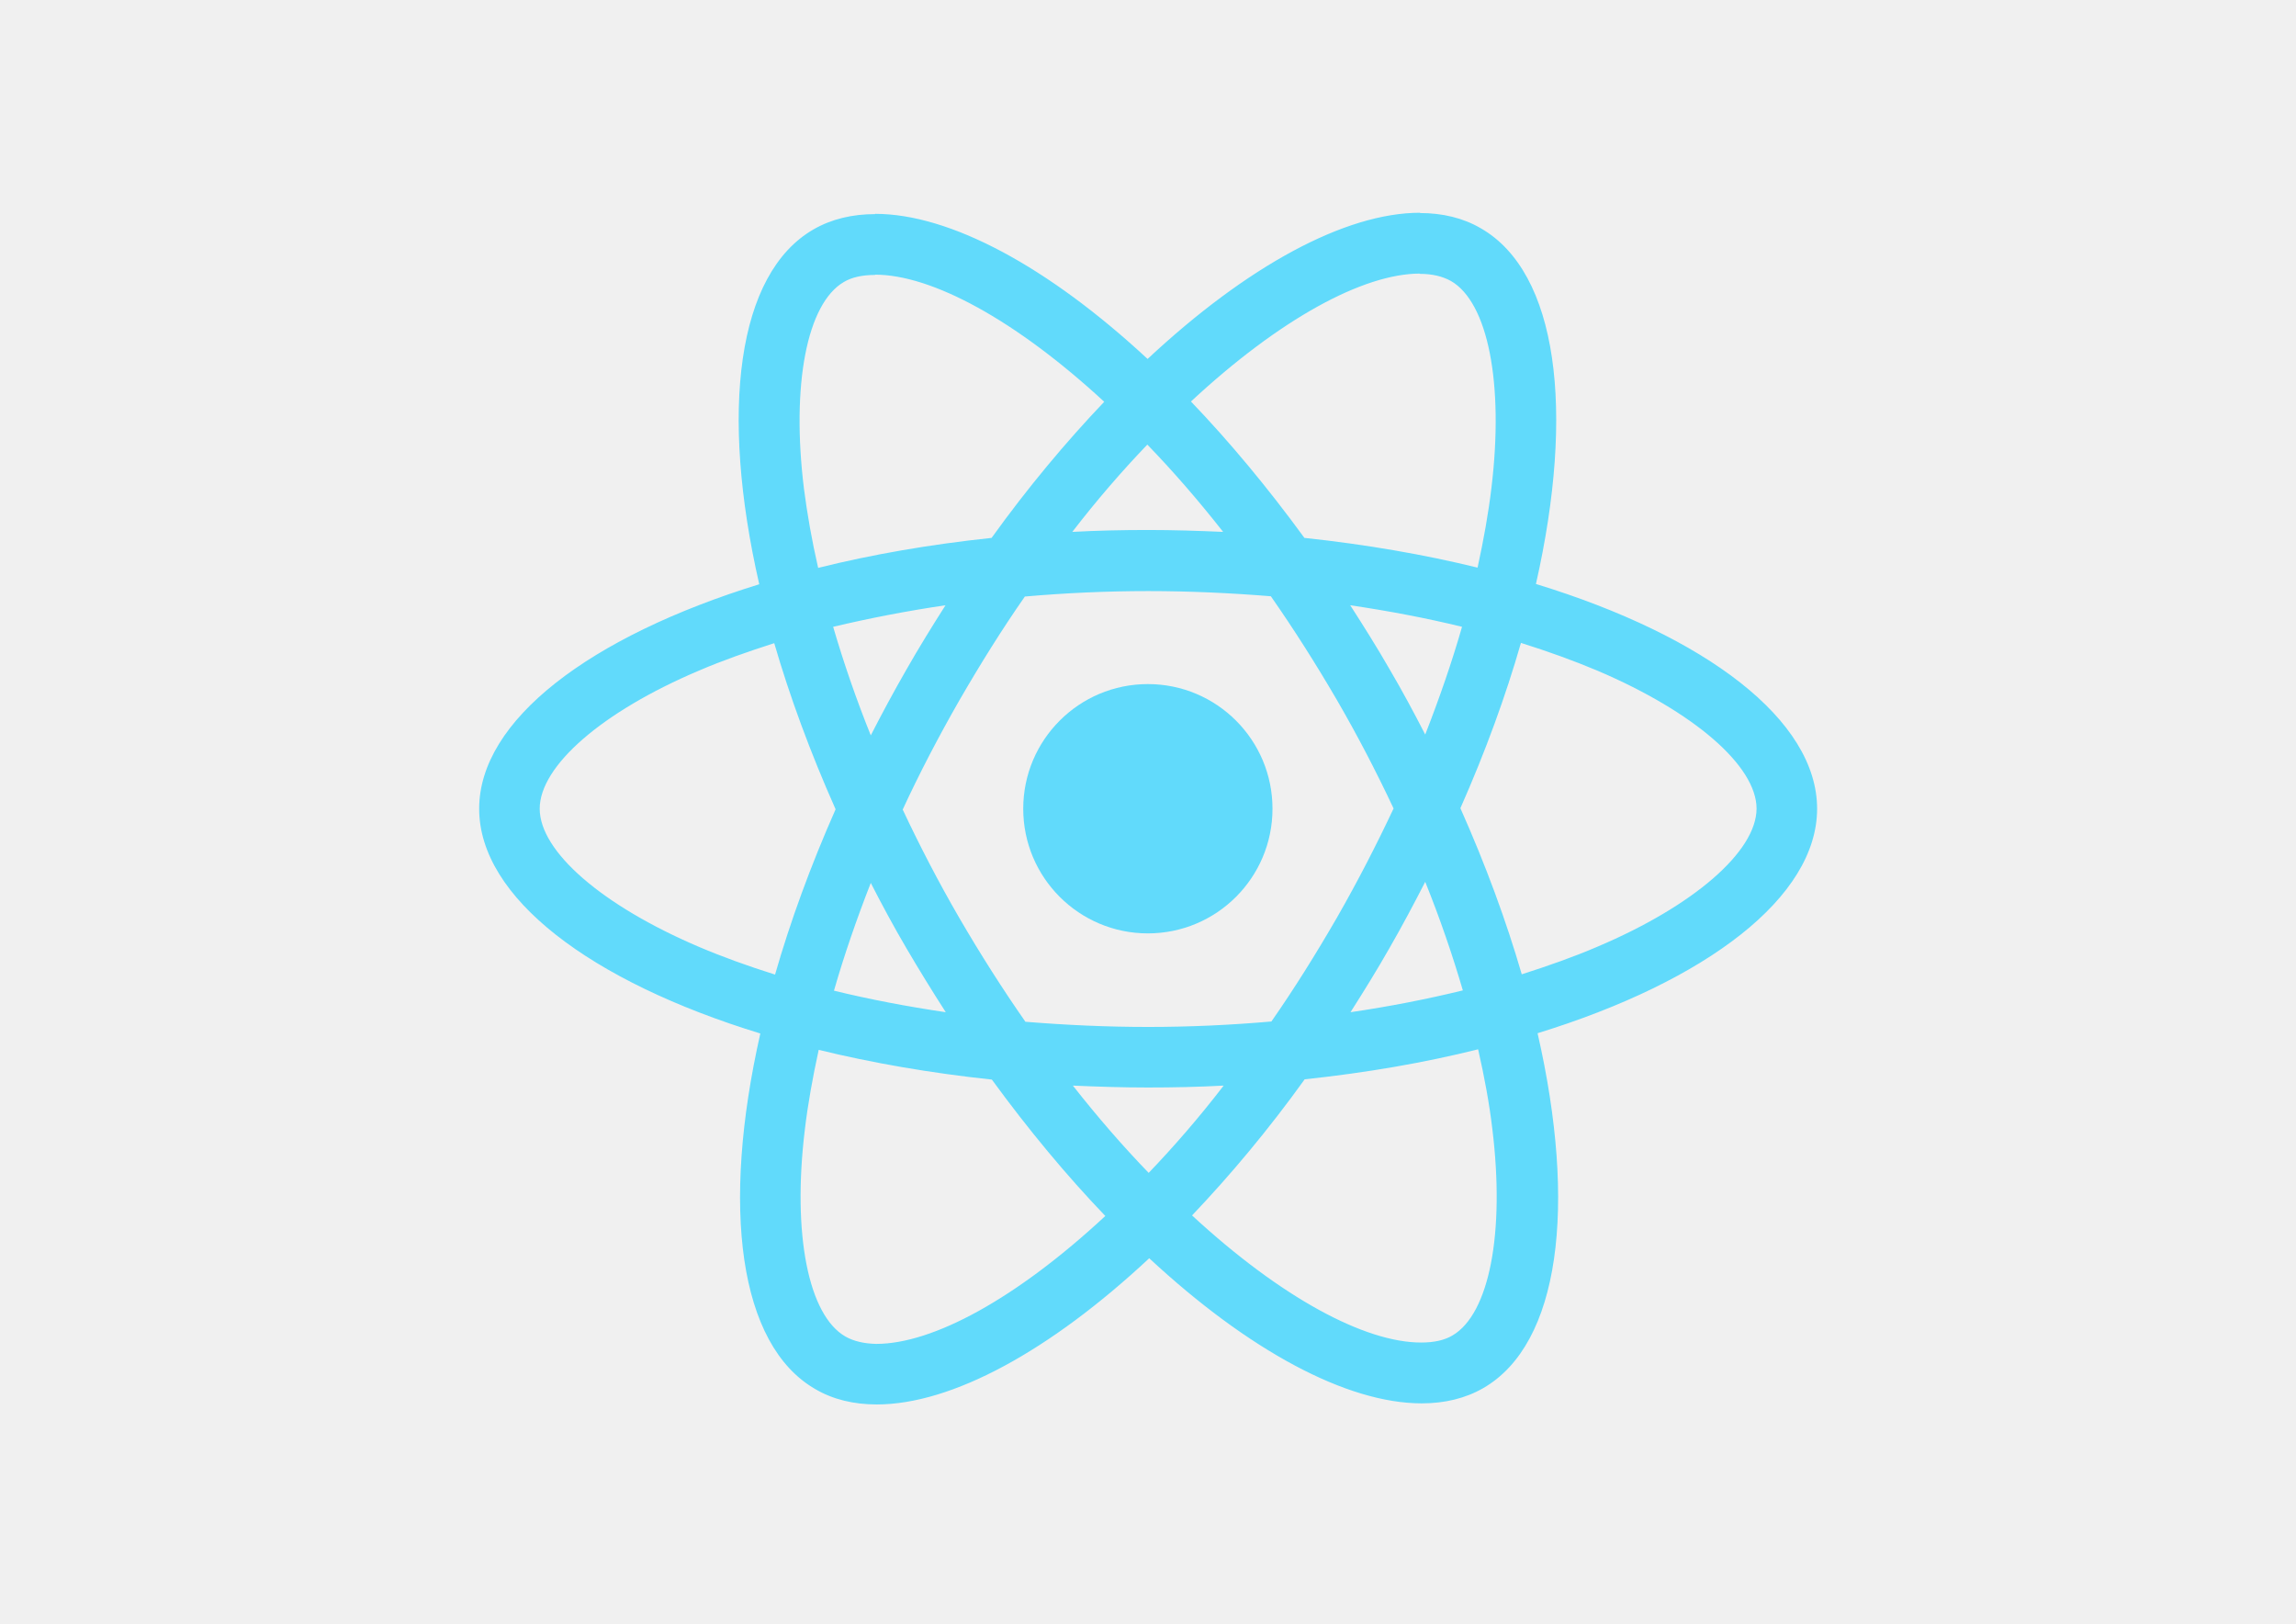
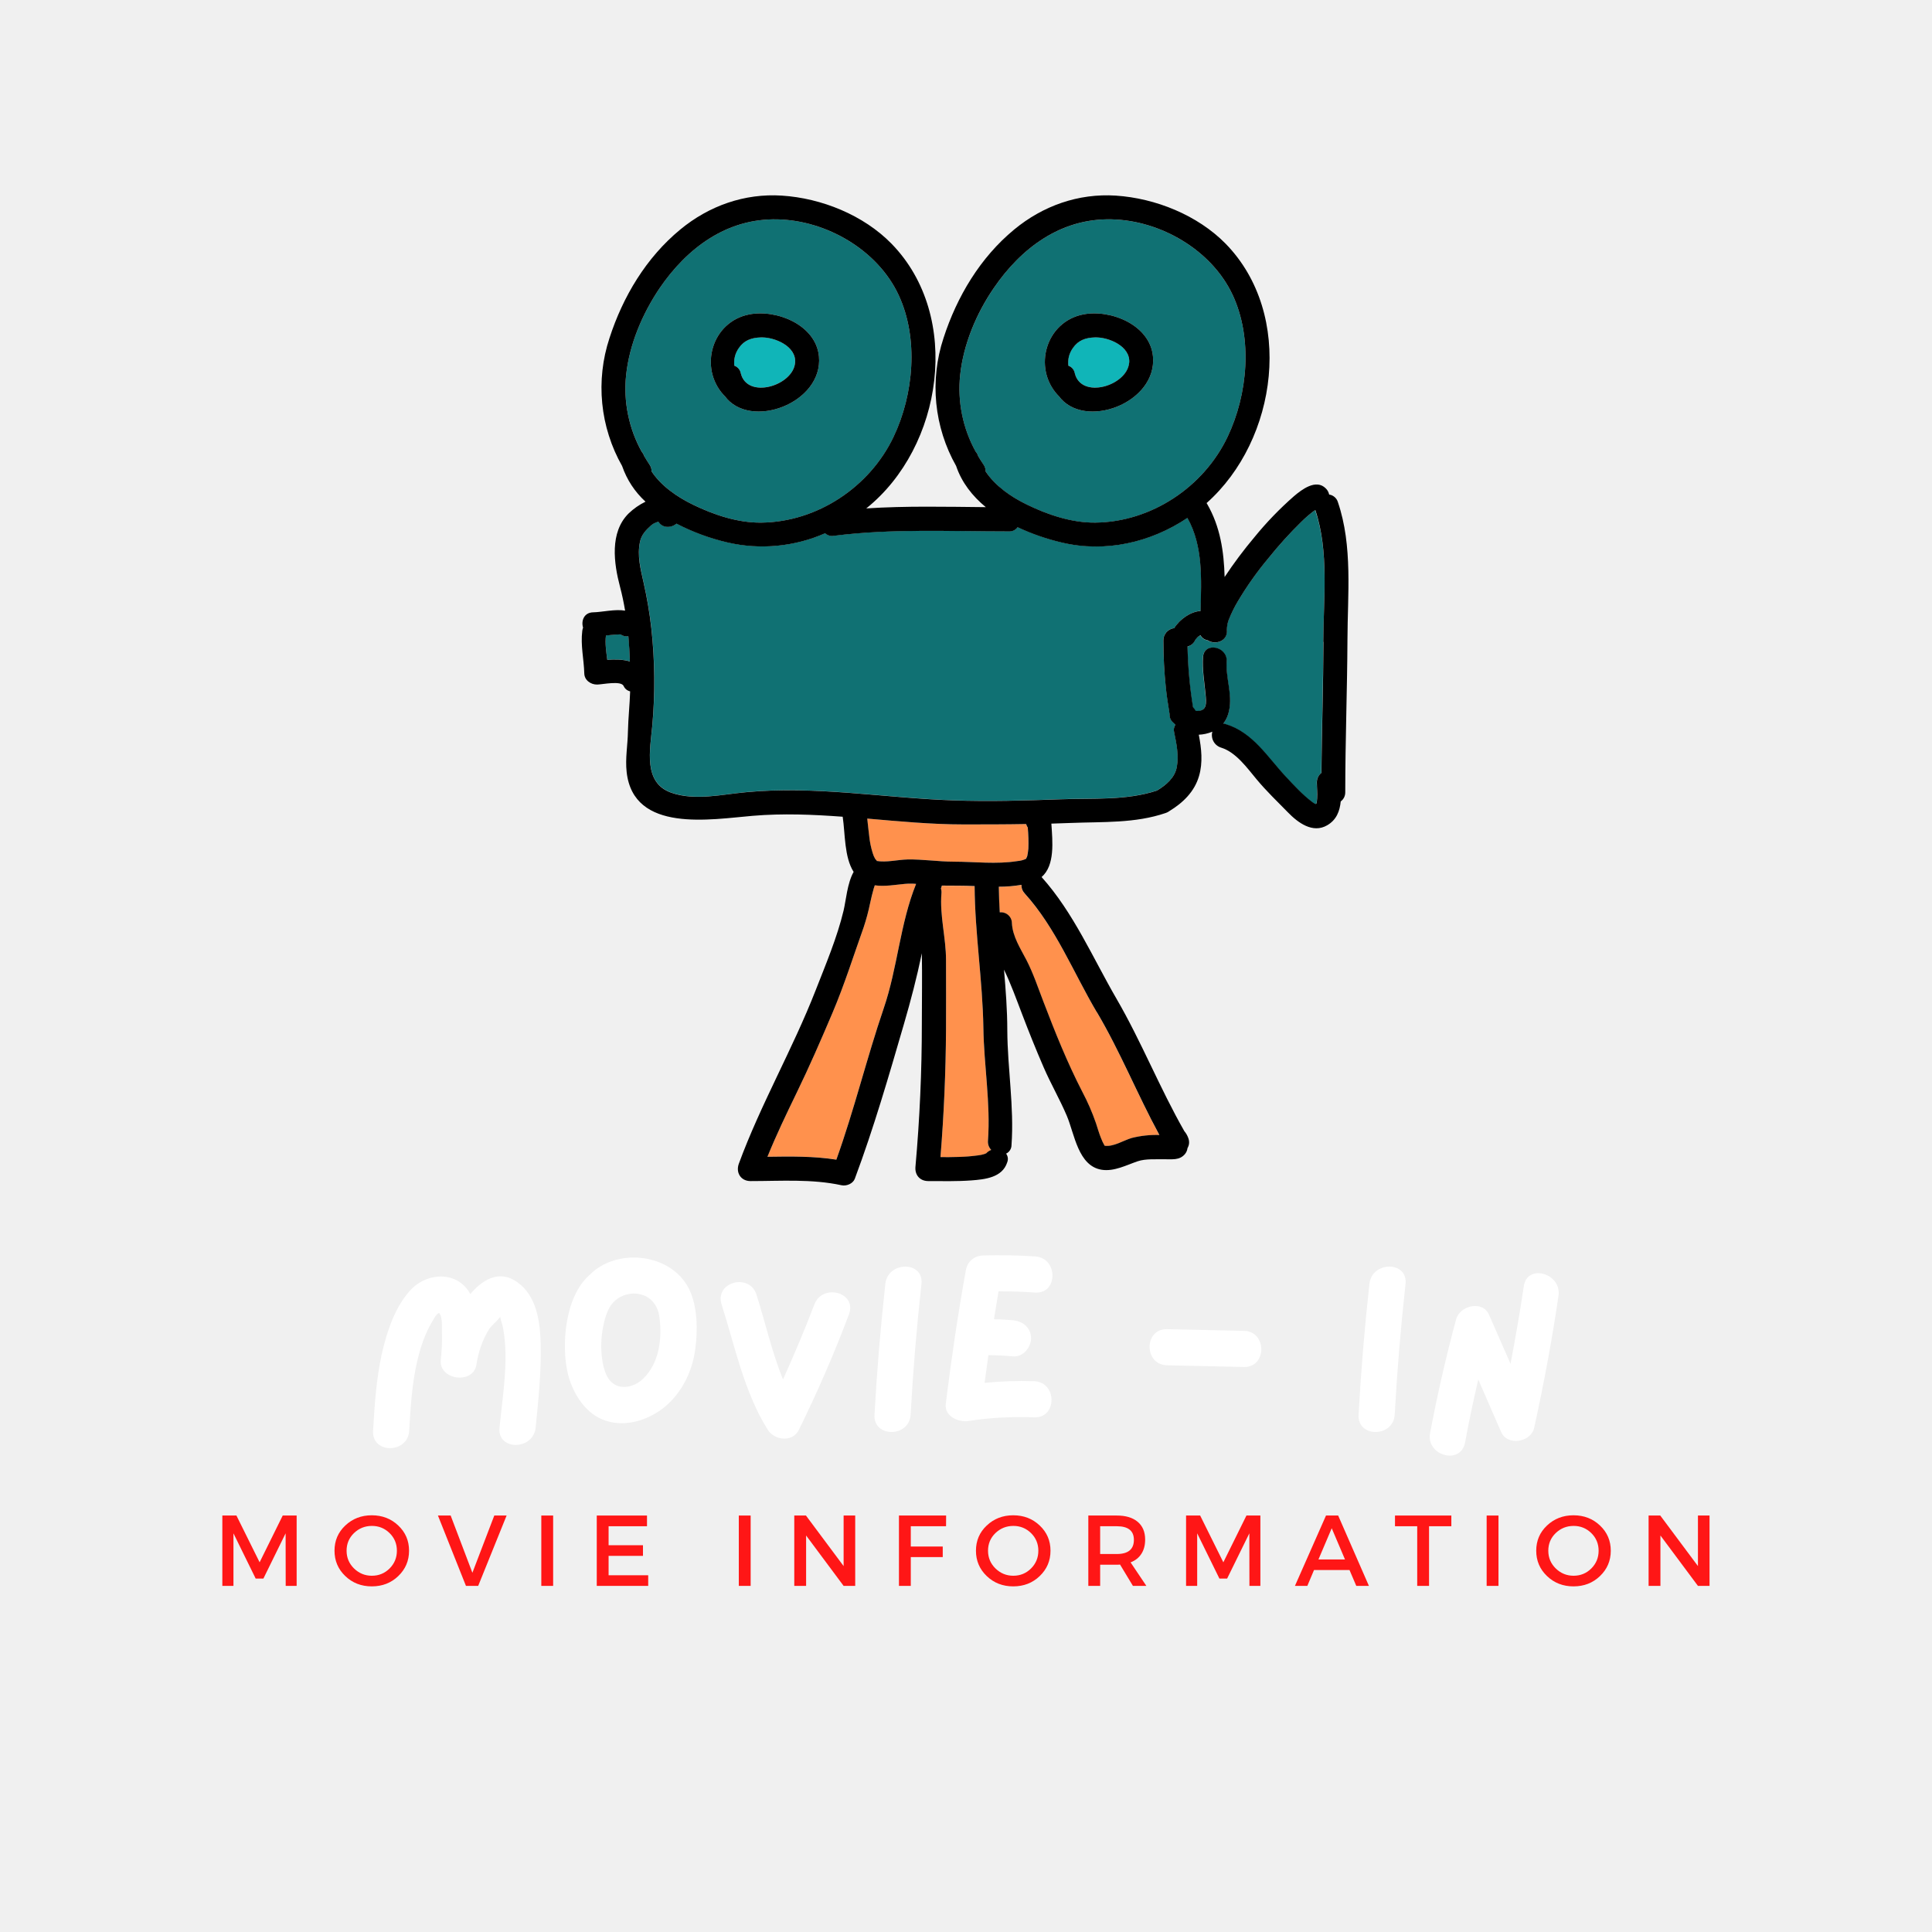
- <svg xmlns="http://www.w3.org/2000/svg" viewBox="0 0 841.9 595.3">
-   <g fill="#61DAFB">
-     <path d="M666.3 296.5c0-32.5-40.7-63.3-103.1-82.4 14.4-63.6 8-114.2-20.2-130.4-6.5-3.8-14.1-5.6-22.4-5.6v22.3c4.6 0 8.3.9 11.4 2.6 13.6 7.8 19.5 37.5 14.9 75.7-1.1 9.4-2.9 19.3-5.1 29.4-19.6-4.8-41-8.5-63.5-10.9-13.5-18.5-27.5-35.3-41.6-50 32.6-30.3 63.2-46.9 84-46.9V78c-27.5 0-63.5 19.6-99.9 53.6-36.4-33.8-72.4-53.2-99.9-53.2v22.3c20.7 0 51.4 16.5 84 46.6-14 14.7-28 31.4-41.3 49.9-22.6 2.4-44 6.1-63.6 11-2.3-10-4-19.7-5.2-29-4.7-38.2 1.1-67.9 14.6-75.8 3-1.8 6.9-2.6 11.5-2.6V78.5c-8.4 0-16 1.8-22.6 5.6-28.1 16.2-34.4 66.7-19.9 130.1-62.2 19.2-102.7 49.9-102.7 82.3 0 32.5 40.7 63.3 103.1 82.4-14.4 63.6-8 114.2 20.2 130.4 6.5 3.8 14.1 5.6 22.5 5.6 27.5 0 63.5-19.6 99.9-53.6 36.4 33.8 72.4 53.2 99.9 53.2 8.4 0 16-1.8 22.6-5.6 28.1-16.2 34.4-66.7 19.9-130.1 62-19.1 102.5-49.9 102.5-82.3zm-130.2-66.7c-3.7 12.9-8.3 26.2-13.5 39.5-4.1-8-8.4-16-13.1-24-4.6-8-9.5-15.8-14.4-23.4 14.2 2.1 27.9 4.7 41 7.9zm-45.8 106.5c-7.8 13.5-15.8 26.3-24.1 38.2-14.9 1.3-30 2-45.2 2-15.1 0-30.2-.7-45-1.9-8.3-11.9-16.4-24.6-24.2-38-7.6-13.1-14.5-26.4-20.8-39.8 6.2-13.4 13.2-26.8 20.7-39.9 7.8-13.5 15.8-26.3 24.1-38.2 14.9-1.3 30-2 45.2-2 15.1 0 30.2.7 45 1.9 8.3 11.9 16.4 24.6 24.2 38 7.6 13.1 14.5 26.4 20.8 39.8-6.3 13.4-13.2 26.8-20.7 39.9zm32.3-13c5.4 13.4 10 26.8 13.8 39.8-13.1 3.2-26.9 5.9-41.2 8 4.9-7.7 9.8-15.6 14.4-23.7 4.6-8 8.9-16.1 13-24.1zM421.2 430c-9.3-9.6-18.6-20.3-27.8-32 9 .4 18.2.7 27.5.7 9.4 0 18.7-.2 27.8-.7-9 11.7-18.3 22.4-27.5 32zm-74.4-58.9c-14.2-2.1-27.9-4.7-41-7.9 3.7-12.9 8.3-26.2 13.5-39.5 4.1 8 8.4 16 13.1 24 4.7 8 9.5 15.8 14.4 23.4zM420.7 163c9.3 9.6 18.6 20.3 27.8 32-9-.4-18.2-.7-27.5-.7-9.4 0-18.7.2-27.8.7 9-11.7 18.3-22.4 27.5-32zm-74 58.9c-4.9 7.7-9.8 15.6-14.4 23.7-4.6 8-8.9 16-13 24-5.4-13.4-10-26.8-13.8-39.8 13.1-3.1 26.9-5.8 41.2-7.9zm-90.5 125.2c-35.4-15.1-58.3-34.9-58.3-50.6 0-15.7 22.9-35.6 58.3-50.6 8.6-3.7 18-7 27.7-10.1 5.7 19.6 13.2 40 22.5 60.9-9.2 20.8-16.6 41.1-22.2 60.6-9.9-3.1-19.3-6.5-28-10.2zM310 490c-13.6-7.8-19.5-37.5-14.9-75.7 1.1-9.4 2.9-19.3 5.1-29.4 19.6 4.8 41 8.5 63.5 10.9 13.5 18.5 27.5 35.3 41.6 50-32.6 30.3-63.2 46.9-84 46.9-4.5-.1-8.3-1-11.3-2.7zm237.2-76.2c4.7 38.2-1.1 67.9-14.6 75.8-3 1.8-6.9 2.6-11.5 2.6-20.7 0-51.4-16.5-84-46.6 14-14.7 28-31.4 41.3-49.9 22.6-2.4 44-6.1 63.6-11 2.3 10.1 4.1 19.8 5.2 29.1zm38.5-66.7c-8.6 3.7-18 7-27.7 10.1-5.7-19.6-13.2-40-22.5-60.9 9.2-20.8 16.6-41.1 22.2-60.6 9.9 3.1 19.3 6.5 28.1 10.2 35.4 15.1 58.3 34.9 58.3 50.6-.1 15.7-23 35.6-58.4 50.6zM320.8 78.4z" />
-     <circle cx="420.9" cy="296.5" r="45.7" />
-     <path d="M520.5 78.1z" />
+ <svg xmlns="http://www.w3.org/2000/svg" width="500" zoomAndPan="magnify" viewBox="0 0 375 375" height="500" preserveAspectRatio="xMidYMid meet" version="1.0">
+   <defs>
+     <g />
+     <clipPath id="id1">
+       <path d="M 112.637 37.5 L 262 37.5 L 262 230.25 L 112.637 230.25 Z M 112.637 37.5 " clip-rule="nonzero" />
+     </clipPath>
+   </defs>
+   <path fill="#ff914d" d="M 191.766 221.375 C 192.289 214.16 190.977 206.789 190.875 199.57 C 190.738 190.355 189.23 181.223 189.172 172.004 C 188.16 171.965 187.148 171.934 186.148 171.934 C 185.039 171.934 183.93 171.934 182.816 171.91 C 182.785 171.996 182.758 172.082 182.734 172.172 C 182.707 172.277 182.672 172.379 182.633 172.48 C 182.73 172.793 182.766 173.117 182.734 173.445 C 182.375 177.719 183.621 182.059 183.621 186.355 C 183.621 190.867 183.648 195.383 183.621 199.898 C 183.57 208.145 183.211 216.387 182.543 224.617 C 183.672 224.617 184.797 224.617 185.918 224.582 C 187.25 224.559 188.578 224.457 189.895 224.273 C 190.285 224.223 190.672 224.141 191.051 224.027 C 191.176 223.984 191.301 223.934 191.422 223.879 C 191.695 223.582 192.016 223.363 192.395 223.223 C 191.91 222.699 191.703 222.086 191.766 221.375 Z M 191.766 221.375 " fill-opacity="1" fill-rule="nonzero" />
+   <path fill="#10b5b8" d="M 147.668 65.484 C 145.906 65.539 144.465 66.023 143.41 67.535 C 142.68 68.57 142.391 69.719 142.535 70.977 C 142.855 71.09 143.129 71.277 143.352 71.539 C 143.574 71.797 143.715 72.098 143.777 72.434 C 145.027 77.566 153.898 74.891 154.32 70.43 C 154.633 67.203 150.332 65.398 147.668 65.484 Z M 147.668 65.484 " fill-opacity="1" fill-rule="nonzero" />
+   <path fill="#ff914d" d="M 175.645 171.551 C 173.84 171.711 171.707 172.109 169.797 171.828 C 169.715 172.031 169.648 172.234 169.59 172.445 C 169.328 173.383 169.102 174.332 168.891 175.281 C 168.57 176.863 168.152 178.422 167.645 179.953 C 165.664 185.504 163.895 191.152 161.586 196.586 C 159.359 201.824 157.109 207.004 154.617 212.129 C 152.633 216.219 150.676 220.316 148.961 224.52 C 153.43 224.449 157.93 224.383 162.336 225.082 C 165.809 215.406 168.215 205.422 171.531 195.703 C 174.227 187.816 174.684 179.297 177.816 171.559 C 177.094 171.496 176.367 171.492 175.645 171.551 Z M 175.645 171.551 " fill-opacity="1" fill-rule="nonzero" />
+   <path fill="#107173" d="M 174.426 57.273 C 170.371 48.555 160.438 42.785 150.906 42.578 C 141.09 42.359 133.383 48.098 128.031 55.941 C 124.684 60.895 122.164 66.836 121.531 72.781 C 121.262 75.359 121.383 77.922 121.898 80.461 C 122.418 83.004 123.305 85.41 124.562 87.68 C 124.781 87.93 124.938 88.211 125.035 88.527 C 125.359 89.078 125.695 89.625 126.059 90.156 C 126.352 90.566 126.492 91.02 126.484 91.52 C 128.379 94.367 131.43 96.453 134.465 97.938 C 138.508 99.918 143.219 101.504 147.781 101.445 C 158.625 101.324 168.809 94.543 173.449 84.793 C 177.355 76.559 178.344 65.684 174.426 57.273 Z M 140.676 76.875 C 140.594 76.805 140.52 76.734 140.449 76.656 C 135.613 71.367 138.16 62.438 145.434 61.027 C 150.777 59.992 158.379 63.094 158.957 69.164 C 159.816 78.246 145.582 83.566 140.676 76.875 Z M 140.676 76.875 " fill-opacity="1" fill-rule="nonzero" />
+   <path fill="#10b5b8" d="M 212.492 65.484 C 210.73 65.539 209.293 66.023 208.234 67.535 C 207.508 68.57 207.215 69.719 207.359 70.977 C 207.684 71.09 207.953 71.277 208.176 71.539 C 208.398 71.797 208.543 72.098 208.602 72.434 C 209.867 77.566 218.75 74.902 219.176 70.43 C 219.465 67.203 215.172 65.398 212.492 65.484 Z M 212.492 65.484 " fill-opacity="1" fill-rule="nonzero" />
+   <path fill="#107173" d="M 239.266 57.273 C 235.203 48.555 225.289 42.785 215.746 42.578 C 205.93 42.359 198.223 48.098 192.871 55.941 C 189.504 60.895 186.996 66.836 186.367 72.781 C 186.094 75.359 186.211 77.922 186.727 80.461 C 187.242 83.004 188.125 85.41 189.379 87.684 C 189.602 87.93 189.758 88.215 189.852 88.531 C 190.176 89.082 190.52 89.629 190.879 90.164 C 191.172 90.57 191.316 91.023 191.305 91.523 C 193.199 94.371 196.25 96.457 199.285 97.941 C 203.332 99.922 208.043 101.508 212.609 101.453 C 223.449 101.328 233.629 94.547 238.273 84.797 C 242.195 76.559 243.18 65.684 239.266 57.273 Z M 205.508 76.875 C 205.43 76.809 205.355 76.734 205.285 76.656 C 200.445 71.367 203 62.438 210.266 61.027 C 215.617 59.992 223.215 63.094 223.789 69.164 C 224.652 78.246 210.414 83.566 205.508 76.875 Z M 205.508 76.875 " fill-opacity="1" fill-rule="nonzero" />
+   <path fill="#107173" d="M 121.965 123.5 L 121.883 123.5 C 121.359 123.547 120.883 123.426 120.449 123.129 L 120.18 123.129 C 119.594 123.156 119.004 123.203 118.422 123.258 L 117.613 123.34 C 117.422 124.91 117.672 126.484 117.871 128.059 C 119.344 127.977 120.922 127.957 122.258 128.359 C 122.203 126.75 122.129 125.121 121.965 123.5 Z M 121.965 123.5 " fill-opacity="1" fill-rule="nonzero" />
+   <path fill="#107173" d="M 230.484 100.512 C 223.348 105.27 214.578 107.305 206.09 105.285 C 203.137 104.59 200.285 103.602 197.535 102.312 C 197.34 102.586 197.09 102.793 196.789 102.938 C 196.488 103.082 196.168 103.148 195.832 103.129 L 195.496 103.129 C 184.328 103.129 172.988 102.562 161.871 103.977 C 161.223 104.082 160.656 103.918 160.168 103.48 C 157.195 104.789 154.094 105.598 150.859 105.906 C 147.625 106.215 144.426 106.004 141.258 105.281 C 137.793 104.477 134.48 103.258 131.324 101.621 C 130.301 102.469 128.582 102.543 127.809 101.23 C 127.621 101.289 127.438 101.355 127.254 101.43 C 126.961 101.551 126.688 101.715 126.441 101.914 C 125.434 102.824 124.52 103.75 124.234 105.129 C 123.664 107.863 124.348 110.402 124.934 113.062 C 125.598 115.988 126.098 118.941 126.438 121.918 C 127.125 128.223 127.188 134.535 126.621 140.852 C 126.195 145.484 124.781 151.945 130.355 153.863 C 134.941 155.438 140.145 154.195 144.805 153.75 C 158.273 152.477 171.551 154.855 184.988 155.332 C 191.922 155.578 198.941 155.379 205.875 155.121 C 212.066 154.887 218.645 155.406 224.602 153.422 C 226.352 152.344 228.051 150.969 228.434 148.832 C 228.832 146.609 228.379 144.344 227.922 142.156 C 227.781 141.621 227.859 141.117 228.156 140.648 C 228.066 140.562 227.949 140.438 227.828 140.312 C 227.555 140.105 227.348 139.852 227.203 139.539 C 227.062 139.23 227 138.906 227.023 138.566 C 226.996 138.383 226.969 138.203 226.938 138.023 C 226.688 136.512 226.461 134.996 226.301 133.473 C 225.977 130.434 225.809 127.383 225.793 124.328 C 225.789 124.031 225.836 123.742 225.941 123.461 C 226.043 123.184 226.195 122.934 226.391 122.711 C 226.586 122.488 226.816 122.309 227.082 122.172 C 227.348 122.031 227.625 121.949 227.922 121.914 C 229.02 120.16 231.082 118.719 233.055 118.562 C 233.191 112.453 233.559 105.949 230.484 100.512 Z M 230.484 100.512 " fill-opacity="1" fill-rule="nonzero" />
+   <path fill="#107173" d="M 255.273 99.027 C 255.145 99.105 255.035 99.176 254.988 99.211 C 254.121 99.859 253.305 100.566 252.535 101.332 C 250.27 103.559 248.141 105.91 246.152 108.391 C 243.965 111.008 241.996 113.785 240.254 116.719 C 239.539 117.906 238.934 119.145 238.43 120.434 C 238.223 121.031 238.113 121.648 238.109 122.281 C 238.332 124.5 235.836 125.254 234.402 124.305 C 233.777 124.203 233.305 123.883 232.984 123.34 L 232.961 123.309 C 232.805 123.406 232.652 123.512 232.508 123.625 C 232.508 123.625 232.438 123.699 232.344 123.789 C 232.25 123.875 232.109 124.051 232 124.188 C 232 124.207 231.965 124.254 231.914 124.348 C 231.609 124.953 231.129 125.34 230.473 125.508 C 230.551 129.469 230.91 133.402 231.539 137.312 C 231.637 137.41 231.727 137.512 231.809 137.621 C 231.902 137.742 231.984 137.879 232.051 138.02 C 234.34 138.172 234.137 136.535 233.949 134.621 C 233.723 132.258 233.316 129.953 233.477 127.566 C 233.68 124.562 238.273 125.496 238.074 128.457 C 237.855 131.617 239.215 134.773 238.543 137.945 C 238.367 138.883 237.992 139.734 237.418 140.492 C 237.59 140.512 237.758 140.547 237.926 140.602 C 243.195 142.246 245.973 147 249.559 150.789 C 251.098 152.434 252.812 154.309 254.613 155.664 C 255.574 156.387 255.535 156.207 255.621 155.027 C 255.699 154.012 255.594 152.984 255.574 151.969 C 255.559 151.602 255.629 151.25 255.781 150.914 C 255.938 150.578 256.16 150.297 256.453 150.07 C 256.539 141.582 256.824 133.113 256.848 124.637 C 256.875 116.199 258.008 107.121 255.273 99.027 Z M 255.273 99.027 " fill-opacity="1" fill-rule="nonzero" />
+   <path fill="#ff914d" d="M 212.883 196.449 C 208.363 188.809 204.945 180.09 198.902 173.457 C 198.453 172.98 198.234 172.414 198.25 171.758 C 196.793 172.008 195.328 172.133 193.848 172.129 C 193.871 173.789 193.938 175.449 194.031 177.105 C 194.332 177.07 194.621 177.098 194.91 177.191 C 195.195 177.281 195.449 177.426 195.676 177.621 C 195.898 177.82 196.074 178.055 196.199 178.328 C 196.324 178.598 196.391 178.883 196.395 179.184 C 196.52 181.781 198.043 184.098 199.207 186.352 C 200.555 188.961 201.477 191.746 202.523 194.48 C 204.789 200.402 207.141 206.27 210.051 211.914 C 211.094 213.883 211.98 215.922 212.711 218.027 C 213.02 218.973 213.297 219.938 213.664 220.863 C 213.863 221.398 214.105 221.91 214.391 222.402 C 216.113 222.66 218.059 221.352 219.676 220.887 C 221.434 220.453 223.215 220.262 225.023 220.32 C 220.758 212.461 217.434 204.137 212.883 196.449 Z M 212.883 196.449 " fill-opacity="1" fill-rule="nonzero" />
+   <path fill="#ff914d" d="M 199.477 160.641 C 199.336 160.426 199.227 160.195 199.152 159.953 C 195.102 160.012 191.066 160.02 186.992 160.023 C 180.734 160.023 174.527 159.426 168.316 158.891 C 168.438 159.969 168.531 161.055 168.676 162.133 C 168.789 163.309 169.02 164.457 169.371 165.582 C 169.48 165.969 169.637 166.336 169.84 166.684 C 170.004 166.93 170.293 167.109 170.098 167.109 C 172.07 167.445 174.121 166.879 176.102 166.828 C 179.078 166.758 182.109 167.254 185.105 167.254 C 189.203 167.254 193.387 167.793 197.449 167.145 C 198.062 167.102 198.645 166.945 199.195 166.668 C 199.07 166.719 199.34 166.328 199.375 166.145 C 199.473 165.672 199.543 165.195 199.578 164.715 C 199.629 163.355 199.598 161.996 199.477 160.641 Z M 199.477 160.641 " fill-opacity="1" fill-rule="nonzero" />
+   <path fill="#000000" d="M 223.789 69.164 C 223.215 63.094 215.617 59.992 210.266 61.027 C 203 62.438 200.445 71.367 205.285 76.656 C 205.355 76.734 205.43 76.809 205.508 76.875 C 210.414 83.566 224.652 78.246 223.789 69.164 Z M 219.164 70.438 C 218.738 74.898 209.867 77.574 208.613 72.441 C 208.555 72.105 208.41 71.809 208.191 71.547 C 207.969 71.285 207.695 71.098 207.371 70.984 C 207.227 69.727 207.52 68.578 208.25 67.543 C 209.293 66.031 210.73 65.547 212.504 65.492 C 215.172 65.398 219.465 67.203 219.176 70.43 Z M 219.164 70.438 " fill-opacity="1" fill-rule="nonzero" />
+   <g clip-path="url(#id1)">
+     <path fill="#000000" d="M 259.691 97.48 C 259.578 97.09 259.367 96.758 259.059 96.488 C 258.75 96.219 258.395 96.051 257.988 95.992 C 257.891 95.531 257.676 95.133 257.34 94.805 C 255.445 92.883 252.656 95.035 251.148 96.32 C 248.371 98.754 245.82 101.398 243.488 104.262 C 241.41 106.73 239.48 109.309 237.699 111.996 C 237.555 107.082 236.879 102.262 234.293 97.797 C 234.266 97.746 234.23 97.695 234.195 97.648 C 248.02 85.367 251.297 61.039 237.902 47.309 C 232.441 41.754 224.281 38.477 216.578 37.969 C 209.312 37.5 202.434 39.945 196.852 44.551 C 190.258 49.996 185.742 57.566 183.137 65.617 C 182.461 67.656 182.008 69.746 181.773 71.879 C 181.535 74.012 181.523 76.148 181.734 78.285 C 181.945 80.422 182.375 82.516 183.023 84.562 C 183.672 86.609 184.523 88.57 185.582 90.438 C 186.664 93.652 188.742 96.293 191.344 98.438 C 183.621 98.367 175.84 98.18 168.137 98.684 L 168.176 98.652 C 182.996 86.766 186.828 61.43 173.047 47.309 C 167.605 41.742 159.449 38.465 151.766 37.969 C 144.5 37.5 137.621 39.945 132.039 44.551 C 125.418 50.008 120.902 57.578 118.297 65.633 C 117.625 67.672 117.168 69.758 116.934 71.891 C 116.695 74.027 116.684 76.164 116.895 78.301 C 117.105 80.438 117.535 82.527 118.188 84.574 C 118.836 86.625 119.691 88.582 120.75 90.449 C 121.684 93.137 123.199 95.445 125.293 97.375 C 124.082 97.965 122.992 98.727 122.02 99.656 C 118.297 103.348 119.148 109.359 120.344 113.887 C 120.746 115.406 121.07 116.957 121.332 118.523 C 119.371 118.191 116.816 118.824 115.141 118.852 C 113.363 118.879 112.762 120.5 113.176 121.82 C 113.098 122.027 113.047 122.238 113.02 122.453 C 112.664 125.262 113.336 127.93 113.41 130.719 C 113.445 132.047 114.688 132.895 115.922 132.871 C 116.98 132.852 120.504 132.078 121.031 133.125 C 121.285 133.684 121.711 134.039 122.309 134.195 C 122.23 136.785 121.941 139.359 121.883 141.945 C 121.844 144.598 121.336 147.199 121.633 149.855 C 122.957 161.742 138 159.023 146.113 158.348 C 151.965 157.855 157.773 158.098 163.566 158.527 C 164.062 161.832 163.855 166.359 165.691 169.238 C 164.453 171.398 164.195 174.848 163.738 176.75 C 162.488 181.977 160.258 187.238 158.305 192.242 C 153.84 203.672 147.637 214.359 143.406 225.879 C 142.781 227.598 143.781 229.254 145.684 229.246 C 151.578 229.246 157.559 228.801 163.359 230.059 C 164.297 230.262 165.555 229.75 165.914 228.805 C 169.598 218.949 172.516 208.852 175.457 198.75 C 176.785 194.191 177.965 189.68 178.93 185.027 L 178.93 185.062 C 179.016 189.59 178.93 194.125 178.93 198.648 C 178.93 207.938 178.516 217.215 177.688 226.473 C 177.547 228.059 178.539 229.238 180.164 229.246 C 182.957 229.246 185.746 229.324 188.535 229.117 C 191.203 228.918 194.52 228.559 195.48 225.664 C 195.727 225.051 195.664 224.469 195.289 223.918 C 195.605 223.766 195.859 223.539 196.047 223.242 C 196.234 222.945 196.328 222.621 196.332 222.27 C 196.867 214.852 195.555 207.41 195.516 199.992 C 195.516 196.051 195.207 192.129 194.875 188.207 C 196.227 190.992 197.25 193.883 198.363 196.777 C 199.688 200.254 201.074 203.711 202.555 207.129 C 203.941 210.332 205.699 213.359 207.066 216.57 C 208.562 220.082 209.254 226.359 213.875 227.055 C 216.273 227.414 218.641 226.141 220.836 225.398 C 222.359 224.883 224.359 225.043 225.941 225.012 C 227.449 224.98 228.922 225.277 229.996 224.008 C 230.273 223.668 230.438 223.281 230.496 222.844 C 230.82 222.277 230.887 221.676 230.699 221.051 C 230.527 220.5 230.258 220.008 229.883 219.566 C 225.105 211.199 221.555 202.199 216.715 193.859 C 212.09 185.883 208.383 177.164 202.172 170.234 C 204.789 167.973 204.301 163.371 204.07 159.863 C 205.348 159.828 206.594 159.785 207.855 159.734 C 214.055 159.484 220.32 159.84 226.285 157.793 C 226.539 157.711 226.777 157.586 226.988 157.422 C 229.617 155.824 231.852 153.66 232.73 150.629 C 233.504 147.996 233.199 145.262 232.684 142.609 C 233.598 142.566 234.473 142.371 235.316 142.02 C 235.227 142.34 235.203 142.664 235.246 142.992 C 235.285 143.324 235.387 143.633 235.551 143.926 C 235.711 144.215 235.922 144.465 236.184 144.672 C 236.441 144.879 236.734 145.031 237.051 145.125 C 239.918 146.023 242.082 149.082 243.914 151.277 C 245.816 153.562 247.91 155.562 249.984 157.68 C 251.91 159.66 254.781 161.836 257.609 160.184 C 259.434 159.125 260.047 157.418 260.234 155.562 C 260.84 155.086 261.133 154.465 261.113 153.695 C 261.113 143.867 261.492 134.055 261.539 124.234 C 261.562 115.383 262.59 106.02 259.691 97.48 Z M 117.871 128.07 C 117.672 126.496 117.422 124.922 117.613 123.355 L 118.422 123.27 C 119.004 123.215 119.594 123.168 120.18 123.141 L 120.449 123.141 C 120.883 123.438 121.359 123.562 121.883 123.512 L 121.965 123.512 C 122.109 125.133 122.203 126.762 122.258 128.387 C 120.922 127.973 119.344 127.973 117.871 128.07 Z M 191.309 91.516 C 191.32 91.016 191.176 90.562 190.883 90.152 C 190.52 89.617 190.176 89.074 189.855 88.523 C 189.762 88.207 189.605 87.922 189.383 87.676 C 188.129 85.406 187.246 83 186.73 80.457 C 186.215 77.918 186.094 75.359 186.367 72.781 C 186.996 66.836 189.504 60.867 192.871 55.938 C 198.223 48.102 205.93 42.352 215.746 42.574 C 225.289 42.781 235.203 48.551 239.266 57.266 C 243.18 65.68 242.195 76.555 238.277 84.781 C 233.633 94.547 223.453 101.316 212.613 101.438 C 208.051 101.492 203.336 99.91 199.289 97.926 C 196.254 96.449 193.211 94.359 191.309 91.516 Z M 125.035 88.543 C 124.938 88.23 124.781 87.945 124.562 87.695 C 123.305 85.426 122.414 83.016 121.898 80.473 C 121.379 77.926 121.258 75.363 121.531 72.781 C 122.164 66.836 124.684 60.895 128.031 55.941 C 133.383 48.105 141.09 42.355 150.906 42.578 C 160.453 42.785 170.371 48.555 174.426 57.273 C 178.344 65.684 177.355 76.559 173.441 84.789 C 168.801 94.551 158.613 101.32 147.773 101.441 C 143.211 101.5 138.5 99.914 134.457 97.934 C 131.422 96.449 128.367 94.359 126.477 91.516 C 126.484 91.016 126.344 90.562 126.051 90.152 C 125.695 89.617 125.359 89.074 125.035 88.523 Z M 171.531 195.711 C 168.215 205.43 165.809 215.414 162.336 225.09 C 157.93 224.391 153.43 224.461 148.961 224.527 C 150.664 220.324 152.633 216.227 154.617 212.137 C 157.109 207.016 159.359 201.836 161.586 196.594 C 163.895 191.16 165.664 185.516 167.645 179.961 C 168.152 178.43 168.57 176.871 168.891 175.289 C 169.102 174.34 169.316 173.395 169.59 172.453 C 169.648 172.246 169.715 172.039 169.797 171.836 C 171.707 172.121 173.84 171.719 175.645 171.559 C 176.367 171.5 177.094 171.5 177.816 171.559 C 174.684 179.309 174.227 187.836 171.531 195.711 Z M 191.422 223.855 C 191.301 223.914 191.176 223.965 191.051 224.004 C 190.672 224.121 190.289 224.203 189.895 224.25 C 188.578 224.434 187.25 224.539 185.918 224.562 C 184.797 224.602 183.672 224.602 182.543 224.594 C 183.211 216.371 183.57 208.129 183.621 199.879 C 183.652 195.359 183.621 190.848 183.621 186.332 C 183.621 182.035 182.375 177.699 182.734 173.422 C 182.766 173.094 182.73 172.773 182.633 172.457 C 182.672 172.359 182.707 172.254 182.734 172.148 C 182.758 172.062 182.785 171.977 182.816 171.891 C 183.93 171.891 185.039 171.891 186.148 171.91 C 187.148 171.91 188.16 171.945 189.172 171.984 C 189.227 181.199 190.734 190.332 190.875 199.551 C 190.977 206.77 192.289 214.152 191.766 221.355 C 191.703 222.062 191.91 222.68 192.395 223.203 C 192.016 223.34 191.695 223.559 191.422 223.855 Z M 185.125 167.25 C 182.145 167.25 179.094 166.762 176.117 166.824 C 174.137 166.875 172.086 167.441 170.117 167.105 C 170.312 167.105 170.023 166.922 169.855 166.68 C 169.656 166.332 169.5 165.965 169.387 165.578 C 169.035 164.453 168.805 163.301 168.695 162.129 C 168.551 161.051 168.457 159.965 168.332 158.887 C 174.543 159.422 180.754 160.02 187.008 160.02 C 191.062 160.02 195.117 160.02 199.172 159.945 C 199.242 160.191 199.352 160.422 199.492 160.637 C 199.613 161.988 199.648 163.348 199.602 164.707 C 199.562 165.188 199.496 165.664 199.395 166.137 C 199.363 166.32 199.094 166.711 199.219 166.66 C 198.668 166.934 198.086 167.094 197.473 167.137 C 193.387 167.789 189.203 167.254 185.125 167.25 Z M 212.902 196.449 C 217.453 204.137 220.777 212.461 225.039 220.301 C 223.23 220.246 221.449 220.438 219.695 220.871 C 218.078 221.336 216.133 222.641 214.406 222.387 C 214.121 221.895 213.879 221.379 213.68 220.848 C 213.312 219.922 213.039 218.957 212.727 218.012 C 212 215.902 211.113 213.867 210.066 211.895 C 207.16 206.254 204.805 200.387 202.543 194.465 C 201.492 191.73 200.57 188.945 199.227 186.332 C 198.059 184.078 196.535 181.766 196.41 179.168 C 196.406 178.867 196.344 178.582 196.219 178.309 C 196.094 178.039 195.918 177.805 195.691 177.605 C 195.469 177.406 195.211 177.262 194.926 177.172 C 194.641 177.082 194.348 177.055 194.051 177.086 C 193.957 175.43 193.887 173.77 193.867 172.109 C 195.344 172.113 196.812 171.992 198.27 171.742 C 198.25 172.395 198.469 172.961 198.918 173.441 C 204.945 180.09 208.363 188.805 212.883 196.449 Z M 227.934 121.918 C 227.641 121.953 227.359 122.035 227.094 122.176 C 226.832 122.312 226.602 122.492 226.402 122.715 C 226.207 122.938 226.055 123.188 225.953 123.469 C 225.852 123.746 225.801 124.035 225.809 124.332 C 225.812 127.395 225.973 130.445 226.289 133.492 C 226.449 135.016 226.676 136.531 226.926 138.043 C 226.957 138.223 226.98 138.406 227.012 138.586 C 226.988 138.926 227.047 139.254 227.191 139.562 C 227.336 139.871 227.543 140.129 227.816 140.332 C 227.934 140.461 228.055 140.582 228.145 140.668 C 227.844 141.137 227.766 141.641 227.91 142.18 C 228.363 144.367 228.82 146.629 228.422 148.852 C 228.043 150.977 226.344 152.363 224.59 153.441 C 218.629 155.426 212.062 154.906 205.859 155.141 C 198.926 155.398 191.91 155.602 184.977 155.352 C 171.539 154.879 158.262 152.484 144.789 153.77 C 140.109 154.195 134.93 155.469 130.344 153.883 C 124.77 151.965 126.184 145.504 126.605 140.871 C 127.176 134.555 127.113 128.246 126.422 121.941 C 126.086 118.961 125.582 116.008 124.922 113.086 C 124.332 110.422 123.645 107.883 124.223 105.148 C 124.508 103.77 125.418 102.844 126.43 101.934 C 126.676 101.734 126.945 101.574 127.242 101.453 C 127.426 101.375 127.605 101.312 127.793 101.25 C 128.57 102.562 130.289 102.504 131.309 101.641 C 134.469 103.277 137.777 104.496 141.246 105.301 C 144.41 106.027 147.613 106.234 150.848 105.926 C 154.082 105.617 157.184 104.812 160.156 103.504 C 160.645 103.938 161.211 104.105 161.859 104 C 172.961 102.582 184.297 103.148 195.484 103.148 L 195.82 103.148 C 196.156 103.168 196.473 103.105 196.777 102.961 C 197.078 102.816 197.328 102.605 197.523 102.336 C 200.27 103.621 203.125 104.613 206.078 105.305 C 214.566 107.324 223.332 105.305 230.473 100.535 C 233.543 105.969 233.18 112.473 233.027 118.586 C 231.094 118.723 229.016 120.164 227.918 121.918 Z M 256.879 124.594 C 256.852 133.086 256.566 141.551 256.484 150.031 C 256.191 150.258 255.969 150.535 255.812 150.871 C 255.656 151.207 255.59 151.559 255.605 151.926 C 255.605 152.941 255.73 153.969 255.652 154.984 C 255.562 156.164 255.605 156.344 254.645 155.621 C 252.844 154.266 251.129 152.391 249.586 150.746 C 246.004 146.926 243.223 142.188 237.953 140.559 C 237.789 140.504 237.621 140.469 237.449 140.453 C 238.023 139.691 238.398 138.84 238.57 137.902 C 239.246 134.734 237.887 131.574 238.102 128.414 C 238.305 125.441 233.711 124.523 233.508 127.523 C 233.344 129.91 233.754 132.215 233.98 134.578 C 234.168 136.512 234.371 138.145 232.082 137.977 C 232.016 137.836 231.934 137.703 231.84 137.578 C 231.758 137.469 231.668 137.367 231.57 137.27 C 230.938 133.367 230.582 129.438 230.5 125.48 C 231.16 125.312 231.641 124.93 231.945 124.324 C 231.996 124.23 232.02 124.184 232.031 124.16 C 232.141 124.023 232.254 123.891 232.375 123.762 C 232.492 123.633 232.52 123.617 232.535 123.602 C 232.684 123.484 232.832 123.379 232.992 123.281 L 233.012 123.316 C 233.336 123.855 233.809 124.18 234.43 124.281 C 235.863 125.238 238.363 124.477 238.137 122.254 C 238.145 121.621 238.25 121.004 238.461 120.406 C 238.961 119.117 239.57 117.879 240.281 116.691 C 242.027 113.758 243.992 110.984 246.184 108.363 C 248.172 105.887 250.297 103.531 252.566 101.309 C 253.336 100.543 254.152 99.836 255.02 99.184 C 255.066 99.148 255.176 99.078 255.305 99 C 258.008 107.121 256.875 116.199 256.848 124.578 Z M 256.879 124.594 " fill-opacity="1" fill-rule="nonzero" />
+   </g>
+   <path fill="#000000" d="M 158.957 69.164 C 158.379 63.094 150.777 59.992 145.434 61.027 C 138.16 62.438 135.613 71.367 140.449 76.656 C 140.52 76.734 140.594 76.805 140.676 76.875 C 145.582 83.566 159.816 78.246 158.957 69.164 Z M 154.324 70.438 C 153.898 74.898 145.031 77.574 143.781 72.441 C 143.719 72.105 143.578 71.809 143.355 71.547 C 143.133 71.285 142.863 71.098 142.539 70.984 C 142.395 69.727 142.684 68.578 143.414 67.543 C 144.453 66.031 145.891 65.547 147.672 65.492 C 150.332 65.398 154.633 67.203 154.324 70.43 Z M 154.324 70.438 " fill-opacity="1" fill-rule="nonzero" />
+   <g fill="#ffffff" fill-opacity="1">
+     <g transform="translate(70.07812, 277.9508)">
+       <g>
+         <path d="M 34.875 -16.594 C 34.828 -20.664 34.312 -25.664 31.039 -28.516 C 27.441 -31.695 23.934 -30.012 21.223 -26.785 C 21.129 -26.926 20.988 -27.113 20.895 -27.301 C 18.371 -31.18 13.043 -30.898 9.957 -27.91 C 6.637 -24.637 4.957 -19.309 3.973 -14.914 C 2.945 -10.098 2.617 -5.141 2.336 -0.234 C 2.059 4.254 9.07 4.254 9.348 -0.234 C 9.676 -6.125 10.051 -12.109 12.062 -17.719 C 12.527 -18.934 13.043 -20.148 13.742 -21.316 C 13.977 -21.691 14.586 -22.953 15.145 -23.094 C 15.145 -23.094 15.191 -23.094 15.191 -23.141 C 15.191 -23.047 15.191 -23 15.285 -22.906 C 15.848 -22.16 15.66 -19.961 15.707 -19.074 C 15.754 -17.391 15.66 -15.66 15.473 -13.977 C 15.098 -10.098 21.738 -9.164 22.391 -13.043 C 22.766 -15.566 23.562 -17.902 24.918 -20.055 C 25.383 -20.711 26.414 -21.551 27.02 -22.344 C 27.113 -21.598 27.488 -20.848 27.582 -20.102 C 28.703 -13.93 27.488 -7.059 26.879 -0.84 C 26.414 3.645 33.426 3.598 33.891 -0.84 C 34.406 -6.078 34.969 -11.359 34.875 -16.594 Z M 34.875 -16.594 " />
+       </g>
+     </g>
+   </g>
+   <g fill="#ffffff" fill-opacity="1">
+     <g transform="translate(107.3347, 277.9508)">
+       <g>
+         <path d="M 25.992 -28.516 C 22.16 -34.828 12.156 -35.621 7.152 -30.527 C 2.242 -26.32 1.543 -16.547 2.945 -11.078 C 3.926 -7.34 6.406 -3.414 10.238 -2.195 C 14.211 -0.887 18.605 -2.336 21.738 -4.91 C 24.918 -7.574 26.879 -11.453 27.535 -15.52 C 28.141 -19.539 28.188 -24.918 25.992 -28.516 Z M 17.484 -10.332 C 17.344 -10.238 17.25 -10.145 17.109 -10.004 C 15.613 -8.742 13.23 -8.227 11.641 -9.441 C 10.613 -10.191 10.145 -11.453 9.816 -12.668 C 9.348 -14.68 9.258 -16.781 9.488 -18.84 C 9.723 -20.711 10.191 -23.094 11.266 -24.637 C 12.246 -25.992 13.883 -26.832 15.566 -26.879 C 18.465 -26.926 20.336 -24.965 20.664 -22.25 C 21.223 -18.137 20.617 -13.324 17.484 -10.332 Z M 17.484 -10.332 " />
+       </g>
+     </g>
+   </g>
+   <g fill="#ffffff" fill-opacity="1">
+     <g transform="translate(137.5794, 277.9508)">
+       <g>
+         <path d="M 20.477 -24.73 C 18.605 -19.82 16.547 -14.961 14.398 -10.191 C 12.246 -15.52 10.938 -21.363 9.258 -26.645 C 7.898 -30.945 1.121 -29.125 2.477 -24.777 C 5.047 -16.734 6.871 -7.668 11.453 -0.422 C 12.762 1.637 16.27 2.059 17.484 -0.422 C 21.082 -7.762 24.355 -15.238 27.207 -22.859 C 28.797 -27.113 22.066 -28.938 20.477 -24.73 Z M 20.477 -24.73 " />
+       </g>
+     </g>
+   </g>
+   <g fill="#ffffff" fill-opacity="1">
+     <g transform="translate(167.4034, 277.9508)">
+       <g>
+         <path d="M 4.441 -28.75 C 3.508 -20.336 2.805 -11.875 2.336 -3.367 C 2.059 1.121 9.07 1.121 9.348 -3.367 C 9.816 -11.875 10.52 -20.336 11.453 -28.75 C 11.922 -33.238 4.91 -33.191 4.441 -28.75 Z M 4.441 -28.75 " />
+       </g>
+     </g>
+   </g>
+   <g fill="#ffffff" fill-opacity="1">
+     <g transform="translate(181.2403, 277.9508)">
+       <g>
+         <path d="M 19.492 -9.863 C 16.27 -9.957 13.043 -9.863 9.863 -9.535 C 10.098 -11.312 10.379 -13.09 10.613 -14.914 C 12.199 -14.914 13.789 -14.82 15.379 -14.68 C 17.297 -14.492 18.887 -16.41 18.887 -18.184 C 18.887 -20.242 17.297 -21.504 15.379 -21.691 C 14.164 -21.785 12.949 -21.879 11.688 -21.879 C 11.969 -23.699 12.293 -25.523 12.574 -27.301 C 14.961 -27.301 17.297 -27.254 19.68 -27.066 C 24.168 -26.785 24.168 -33.797 19.68 -34.078 C 16.316 -34.312 12.902 -34.359 9.535 -34.266 C 8.227 -34.219 7.293 -33.566 6.73 -32.723 C 6.496 -32.348 6.312 -31.883 6.219 -31.32 C 4.676 -22.766 3.414 -14.164 2.336 -5.516 C 2.012 -3.039 4.816 -1.824 6.777 -2.148 C 10.984 -2.805 15.238 -2.992 19.492 -2.852 C 23.98 -2.664 23.98 -9.676 19.492 -9.863 Z M 19.492 -9.863 " />
+       </g>
+     </g>
+   </g>
+   <g fill="#ffffff" fill-opacity="1">
+     <g transform="translate(206.6234, 277.9508)">
+       <g />
+     </g>
+   </g>
+   <g fill="#ffffff" fill-opacity="1">
+     <g transform="translate(220.8342, 277.9508)">
+       <g>
+         <path d="M 20.617 -19.633 C 15.613 -19.727 10.66 -19.867 5.703 -19.961 C 1.168 -20.055 1.168 -13.043 5.703 -12.949 C 10.66 -12.855 15.613 -12.715 20.617 -12.621 C 25.102 -12.527 25.102 -19.539 20.617 -19.633 Z M 20.617 -19.633 " />
+       </g>
+     </g>
+   </g>
+   <g fill="#ffffff" fill-opacity="1">
+     <g transform="translate(247.1522, 277.9508)">
+       <g />
+     </g>
+   </g>
+   <g fill="#ffffff" fill-opacity="1">
+     <g transform="translate(261.363, 277.9508)">
+       <g>
+         <path d="M 4.441 -28.75 C 3.508 -20.336 2.805 -11.875 2.336 -3.367 C 2.059 1.121 9.07 1.121 9.348 -3.367 C 9.816 -11.875 10.52 -20.336 11.453 -28.75 C 11.922 -33.238 4.91 -33.191 4.441 -28.75 Z M 4.441 -28.75 " />
+       </g>
+     </g>
+   </g>
+   <g fill="#ffffff" fill-opacity="1">
+     <g transform="translate(275.1999, 277.9508)">
+       <g>
+         <path d="M 20.57 -28.281 C 19.82 -23.234 18.934 -18.23 17.996 -13.23 L 13.836 -22.719 C 12.621 -25.617 8.18 -24.59 7.434 -21.879 C 5.469 -14.586 3.785 -7.246 2.383 0.188 C 1.543 4.582 8.32 6.496 9.164 2.059 C 9.91 -2.059 10.797 -6.125 11.734 -10.191 C 13.23 -6.777 14.68 -3.367 16.176 0 C 17.391 2.805 21.973 1.965 22.578 -0.793 C 24.449 -9.305 26.039 -17.812 27.301 -26.414 C 27.953 -30.852 21.176 -32.723 20.57 -28.281 Z M 20.57 -28.281 " />
+       </g>
+     </g>
+   </g>
+   <g fill="#ff1616" fill-opacity="1">
+     <g transform="translate(41.3601, 307.8199)">
+       <g>
+         <path d="M 16.219 0 L 14.094 0 L 14.078 -10.203 L 9.766 -1.422 L 8.266 -1.422 L 3.953 -10.203 L 3.953 0 L 1.797 0 L 1.797 -13.656 L 4.531 -13.656 L 9.031 -4.578 L 13.516 -13.656 L 16.219 -13.656 Z M 16.219 0 " />
+       </g>
+     </g>
+   </g>
+   <g fill="#ff1616" fill-opacity="1">
+     <g transform="translate(64.27205, 307.8199)">
+       <g>
+         <path d="M 2.75 -11.719 C 4.145 -13.039 5.859 -13.703 7.891 -13.703 C 9.93 -13.703 11.645 -13.039 13.031 -11.719 C 14.426 -10.406 15.125 -8.773 15.125 -6.828 C 15.125 -4.879 14.426 -3.238 13.031 -1.906 C 11.645 -0.57 9.93 0.094 7.891 0.094 C 5.859 0.094 4.145 -0.57 2.75 -1.906 C 1.352 -3.238 0.656 -4.879 0.656 -6.828 C 0.656 -8.773 1.352 -10.406 2.75 -11.719 Z M 7.922 -11.641 C 6.566 -11.641 5.406 -11.176 4.438 -10.25 C 3.477 -9.32 3 -8.18 3 -6.828 C 3 -5.473 3.484 -4.32 4.453 -3.375 C 5.422 -2.438 6.57 -1.969 7.906 -1.969 C 9.25 -1.969 10.395 -2.438 11.344 -3.375 C 12.289 -4.32 12.766 -5.473 12.766 -6.828 C 12.766 -8.18 12.289 -9.32 11.344 -10.25 C 10.395 -11.176 9.254 -11.641 7.922 -11.641 Z M 7.922 -11.641 " />
+       </g>
+     </g>
+   </g>
+   <g fill="#ff1616" fill-opacity="1">
+     <g transform="translate(84.94153, 307.8199)">
+       <g>
+         <path d="M 7.875 0 L 5.5 0 L 0.062 -13.656 L 2.531 -13.656 L 6.75 -2.547 L 11 -13.656 L 13.391 -13.656 Z M 7.875 0 " />
+       </g>
+     </g>
+   </g>
+   <g fill="#ff1616" fill-opacity="1">
+     <g transform="translate(103.2711, 307.8199)">
+       <g>
+         <path d="M 4.094 0 L 1.797 0 L 1.797 -13.656 L 4.094 -13.656 Z M 4.094 0 " />
+       </g>
+     </g>
+   </g>
+   <g fill="#ff1616" fill-opacity="1">
+     <g transform="translate(114.0348, 307.8199)">
+       <g>
+         <path d="M 11.547 -11.578 L 4.094 -11.578 L 4.094 -7.891 L 10.766 -7.891 L 10.766 -5.828 L 4.094 -5.828 L 4.094 -2.062 L 11.781 -2.062 L 11.781 0 L 1.797 0 L 1.797 -13.656 L 11.547 -13.656 Z M 11.547 -11.578 " />
+       </g>
+     </g>
+   </g>
+   <g fill="#ff1616" fill-opacity="1">
+     <g transform="translate(131.7014, 307.8199)">
+       <g />
+     </g>
+   </g>
+   <g fill="#ff1616" fill-opacity="1">
+     <g transform="translate(141.6071, 307.8199)">
+       <g>
+         <path d="M 4.094 0 L 1.797 0 L 1.797 -13.656 L 4.094 -13.656 Z M 4.094 0 " />
+       </g>
+     </g>
+   </g>
+   <g fill="#ff1616" fill-opacity="1">
+     <g transform="translate(152.3708, 307.8199)">
+       <g>
+         <path d="M 13.625 0 L 11.375 0 L 4.094 -9.781 L 4.094 0 L 1.797 0 L 1.797 -13.656 L 4.062 -13.656 L 11.375 -3.844 L 11.375 -13.656 L 13.625 -13.656 Z M 13.625 0 " />
+       </g>
+     </g>
+   </g>
+   <g fill="#ff1616" fill-opacity="1">
+     <g transform="translate(172.6893, 307.8199)">
+       <g>
+         <path d="M 10.938 -11.578 L 4.094 -11.578 L 4.094 -7.641 L 10.297 -7.641 L 10.297 -5.594 L 4.094 -5.594 L 4.094 0 L 1.797 0 L 1.797 -13.656 L 10.953 -13.656 Z M 10.938 -11.578 " />
+       </g>
+     </g>
+   </g>
+   <g fill="#ff1616" fill-opacity="1">
+     <g transform="translate(188.7764, 307.8199)">
+       <g>
+         <path d="M 2.75 -11.719 C 4.145 -13.039 5.859 -13.703 7.891 -13.703 C 9.93 -13.703 11.645 -13.039 13.031 -11.719 C 14.426 -10.406 15.125 -8.773 15.125 -6.828 C 15.125 -4.879 14.426 -3.238 13.031 -1.906 C 11.645 -0.57 9.93 0.094 7.891 0.094 C 5.859 0.094 4.145 -0.57 2.75 -1.906 C 1.352 -3.238 0.656 -4.879 0.656 -6.828 C 0.656 -8.773 1.352 -10.406 2.75 -11.719 Z M 7.922 -11.641 C 6.566 -11.641 5.406 -11.176 4.438 -10.25 C 3.477 -9.32 3 -8.18 3 -6.828 C 3 -5.473 3.484 -4.32 4.453 -3.375 C 5.422 -2.438 6.57 -1.969 7.906 -1.969 C 9.25 -1.969 10.395 -2.438 11.344 -3.375 C 12.289 -4.32 12.766 -5.473 12.766 -6.828 C 12.766 -8.18 12.289 -9.32 11.344 -10.25 C 10.395 -11.176 9.254 -11.641 7.922 -11.641 Z M 7.922 -11.641 " />
+       </g>
+     </g>
+   </g>
+   <g fill="#ff1616" fill-opacity="1">
+     <g transform="translate(209.4459, 307.8199)">
+       <g>
+         <path d="M 10.453 0 L 7.953 -4.141 C 7.828 -4.117 7.617 -4.109 7.328 -4.109 L 4.094 -4.109 L 4.094 0 L 1.797 0 L 1.797 -13.656 L 7.328 -13.656 C 9.066 -13.656 10.414 -13.25 11.375 -12.438 C 12.344 -11.625 12.828 -10.473 12.828 -8.984 C 12.828 -7.891 12.582 -6.969 12.094 -6.219 C 11.613 -5.469 10.914 -4.914 10 -4.562 L 13.062 0 Z M 4.094 -6.188 L 7.328 -6.188 C 9.535 -6.188 10.641 -7.102 10.641 -8.938 C 10.641 -10.695 9.535 -11.578 7.328 -11.578 L 4.094 -11.578 Z M 4.094 -6.188 " />
+       </g>
+     </g>
+   </g>
+   <g fill="#ff1616" fill-opacity="1">
+     <g transform="translate(228.419, 307.8199)">
+       <g>
+         <path d="M 16.219 0 L 14.094 0 L 14.078 -10.203 L 9.766 -1.422 L 8.266 -1.422 L 3.953 -10.203 L 3.953 0 L 1.797 0 L 1.797 -13.656 L 4.531 -13.656 L 9.031 -4.578 L 13.516 -13.656 L 16.219 -13.656 Z M 16.219 0 " />
+       </g>
+     </g>
+   </g>
+   <g fill="#ff1616" fill-opacity="1">
+     <g transform="translate(251.3309, 307.8199)">
+       <g>
+         <path d="M 10.609 -3.078 L 3.719 -3.078 L 2.422 0 L 0.016 0 L 6.047 -13.656 L 8.406 -13.656 L 14.375 0 L 11.922 0 Z M 9.734 -5.125 L 7.156 -11.188 L 4.578 -5.125 Z M 9.734 -5.125 " />
+       </g>
+     </g>
+   </g>
+   <g fill="#ff1616" fill-opacity="1">
+     <g transform="translate(270.5964, 307.8199)">
+       <g>
+         <path d="M 11.109 -11.578 L 6.781 -11.578 L 6.781 0 L 4.484 0 L 4.484 -11.578 L 0.172 -11.578 L 0.172 -13.656 L 11.109 -13.656 Z M 11.109 -11.578 " />
+       </g>
+     </g>
+   </g>
+   <g fill="#ff1616" fill-opacity="1">
+     <g transform="translate(286.7615, 307.8199)">
+       <g>
+         <path d="M 4.094 0 L 1.797 0 L 1.797 -13.656 L 4.094 -13.656 Z M 4.094 0 " />
+       </g>
+     </g>
+   </g>
+   <g fill="#ff1616" fill-opacity="1">
+     <g transform="translate(297.5252, 307.8199)">
+       <g>
+         <path d="M 2.75 -11.719 C 4.145 -13.039 5.859 -13.703 7.891 -13.703 C 9.93 -13.703 11.645 -13.039 13.031 -11.719 C 14.426 -10.406 15.125 -8.773 15.125 -6.828 C 15.125 -4.879 14.426 -3.238 13.031 -1.906 C 11.645 -0.57 9.93 0.094 7.891 0.094 C 5.859 0.094 4.145 -0.57 2.75 -1.906 C 1.352 -3.238 0.656 -4.879 0.656 -6.828 C 0.656 -8.773 1.352 -10.406 2.75 -11.719 Z M 7.922 -11.641 C 6.566 -11.641 5.406 -11.176 4.438 -10.25 C 3.477 -9.32 3 -8.18 3 -6.828 C 3 -5.473 3.484 -4.32 4.453 -3.375 C 5.422 -2.438 6.57 -1.969 7.906 -1.969 C 9.25 -1.969 10.395 -2.438 11.344 -3.375 C 12.289 -4.32 12.766 -5.473 12.766 -6.828 C 12.766 -8.18 12.289 -9.32 11.344 -10.25 C 10.395 -11.176 9.254 -11.641 7.922 -11.641 Z M 7.922 -11.641 " />
+       </g>
+     </g>
+   </g>
+   <g fill="#ff1616" fill-opacity="1">
+     <g transform="translate(318.1947, 307.8199)">
+       <g>
+         <path d="M 13.625 0 L 11.375 0 L 4.094 -9.781 L 4.094 0 L 1.797 0 L 1.797 -13.656 L 4.062 -13.656 L 11.375 -3.844 L 11.375 -13.656 L 13.625 -13.656 Z M 13.625 0 " />
+       </g>
+     </g>
  </g>
</svg>
